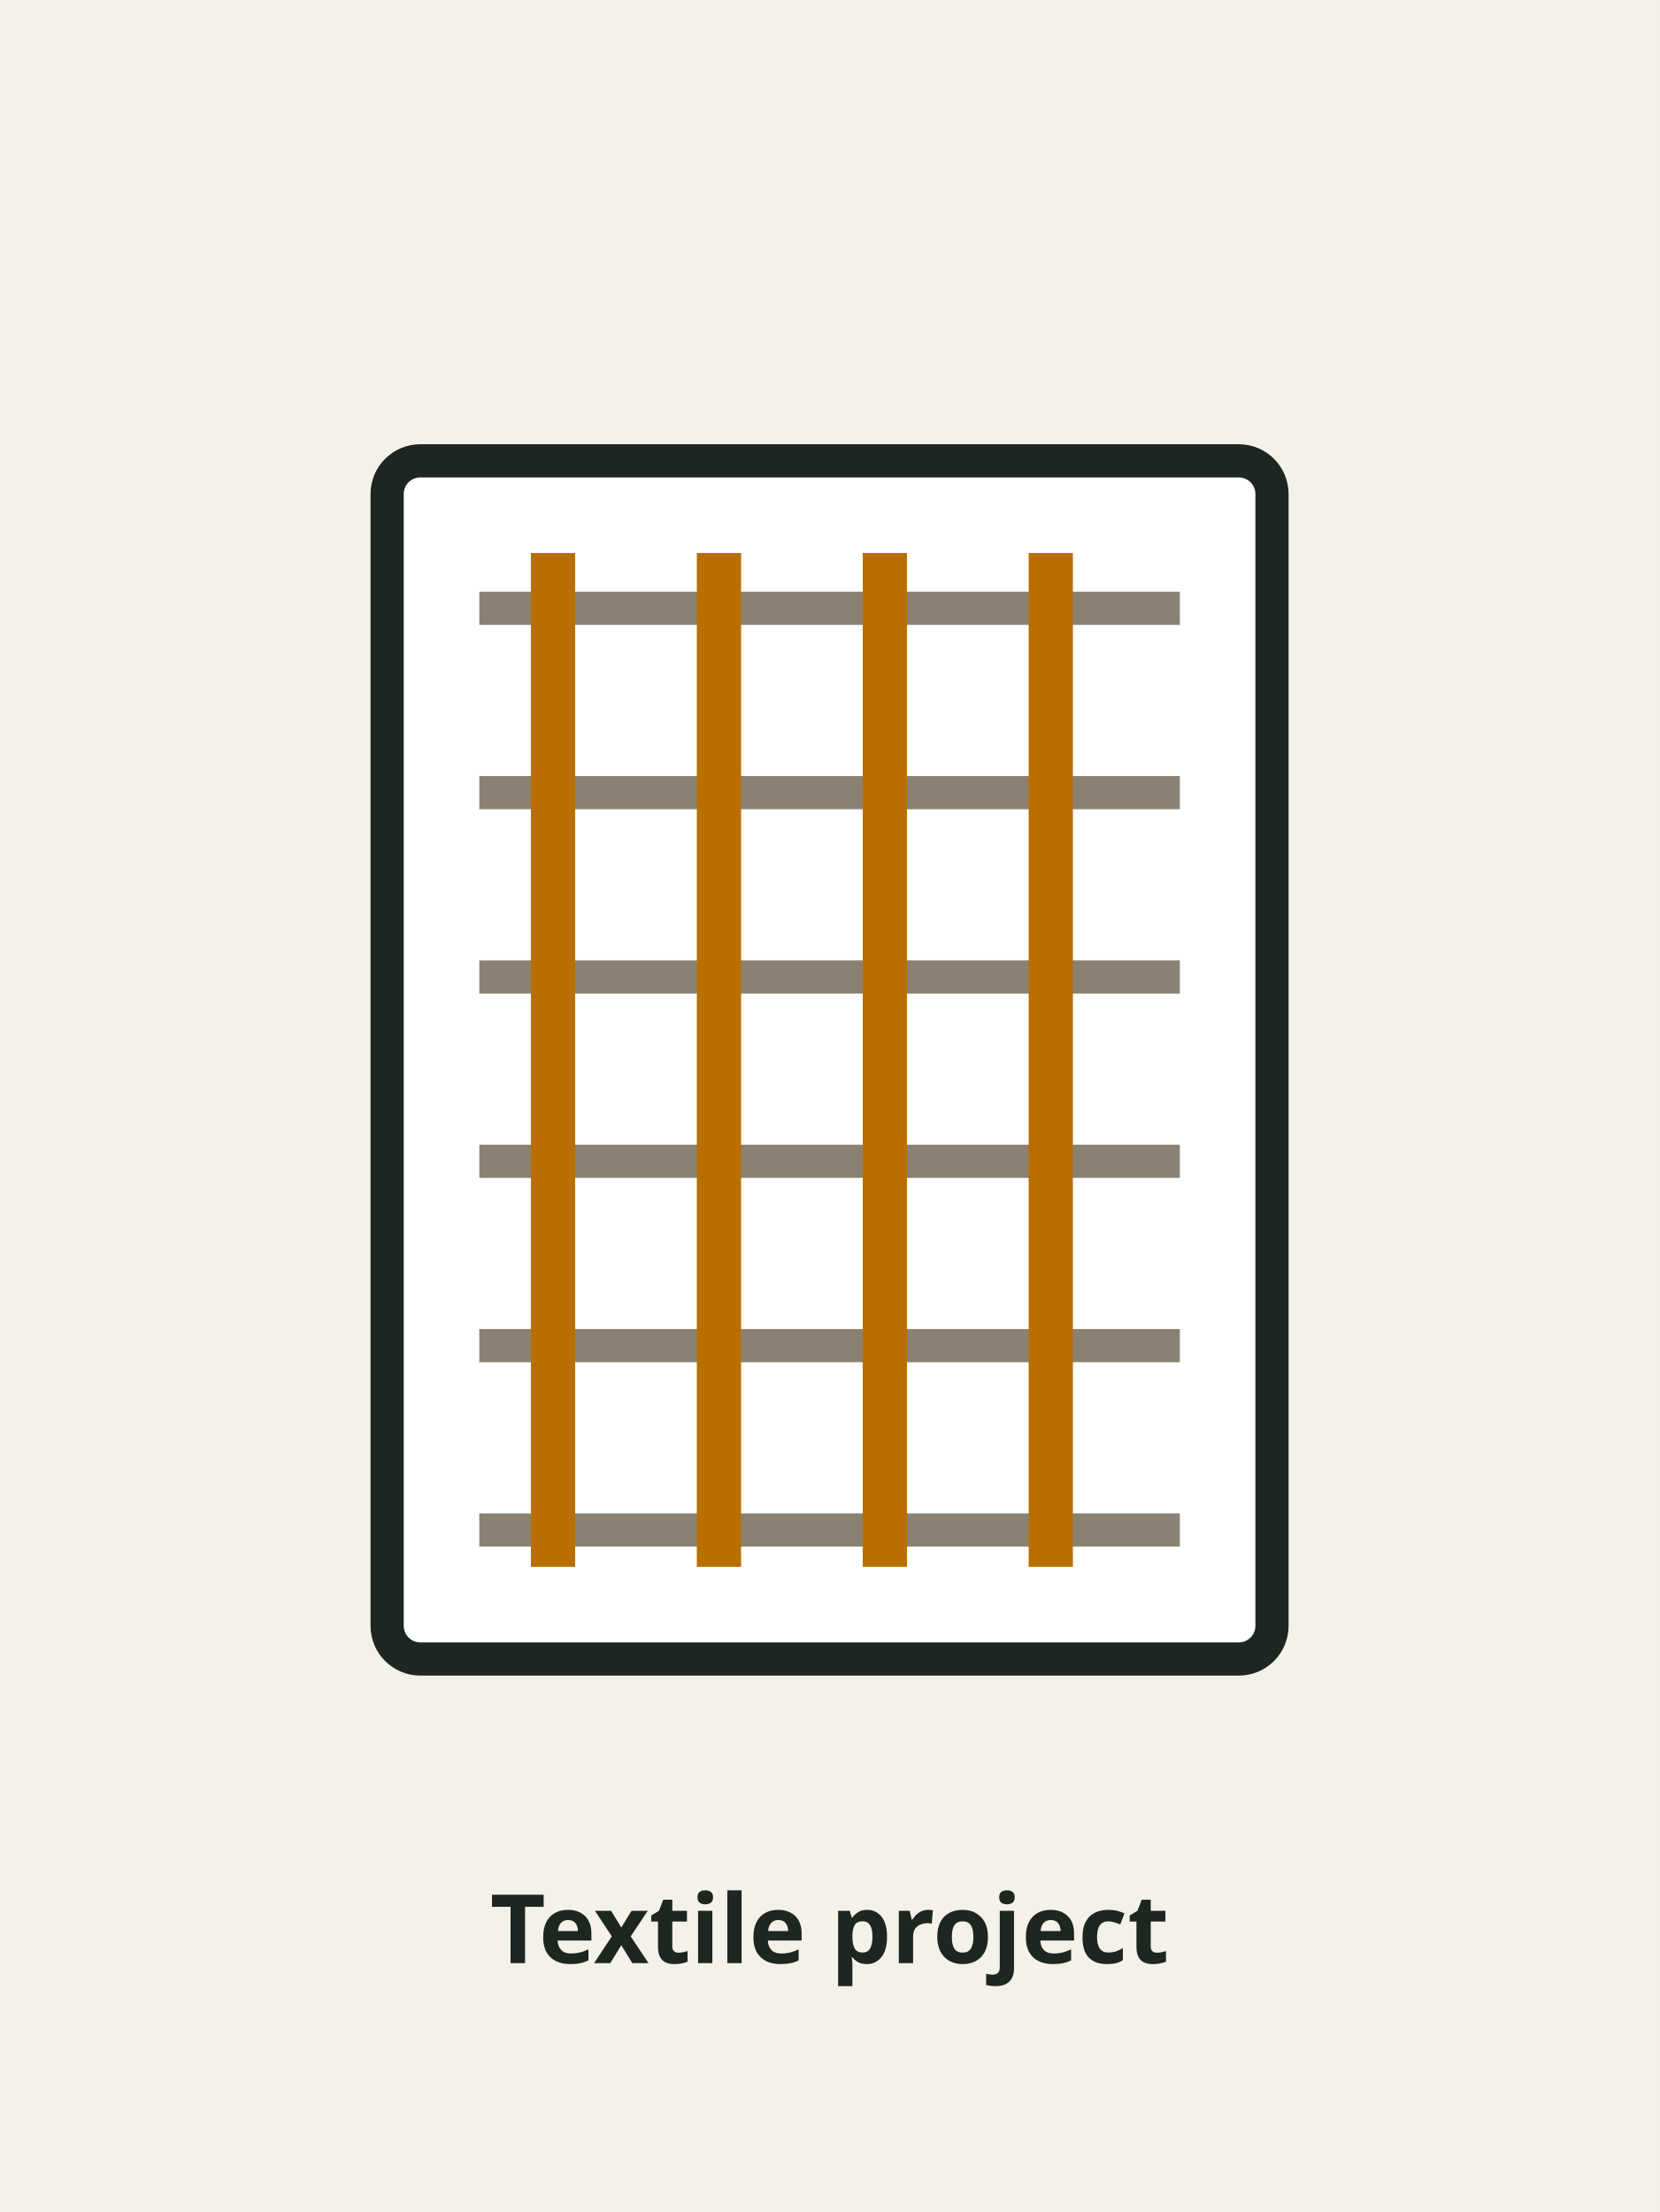
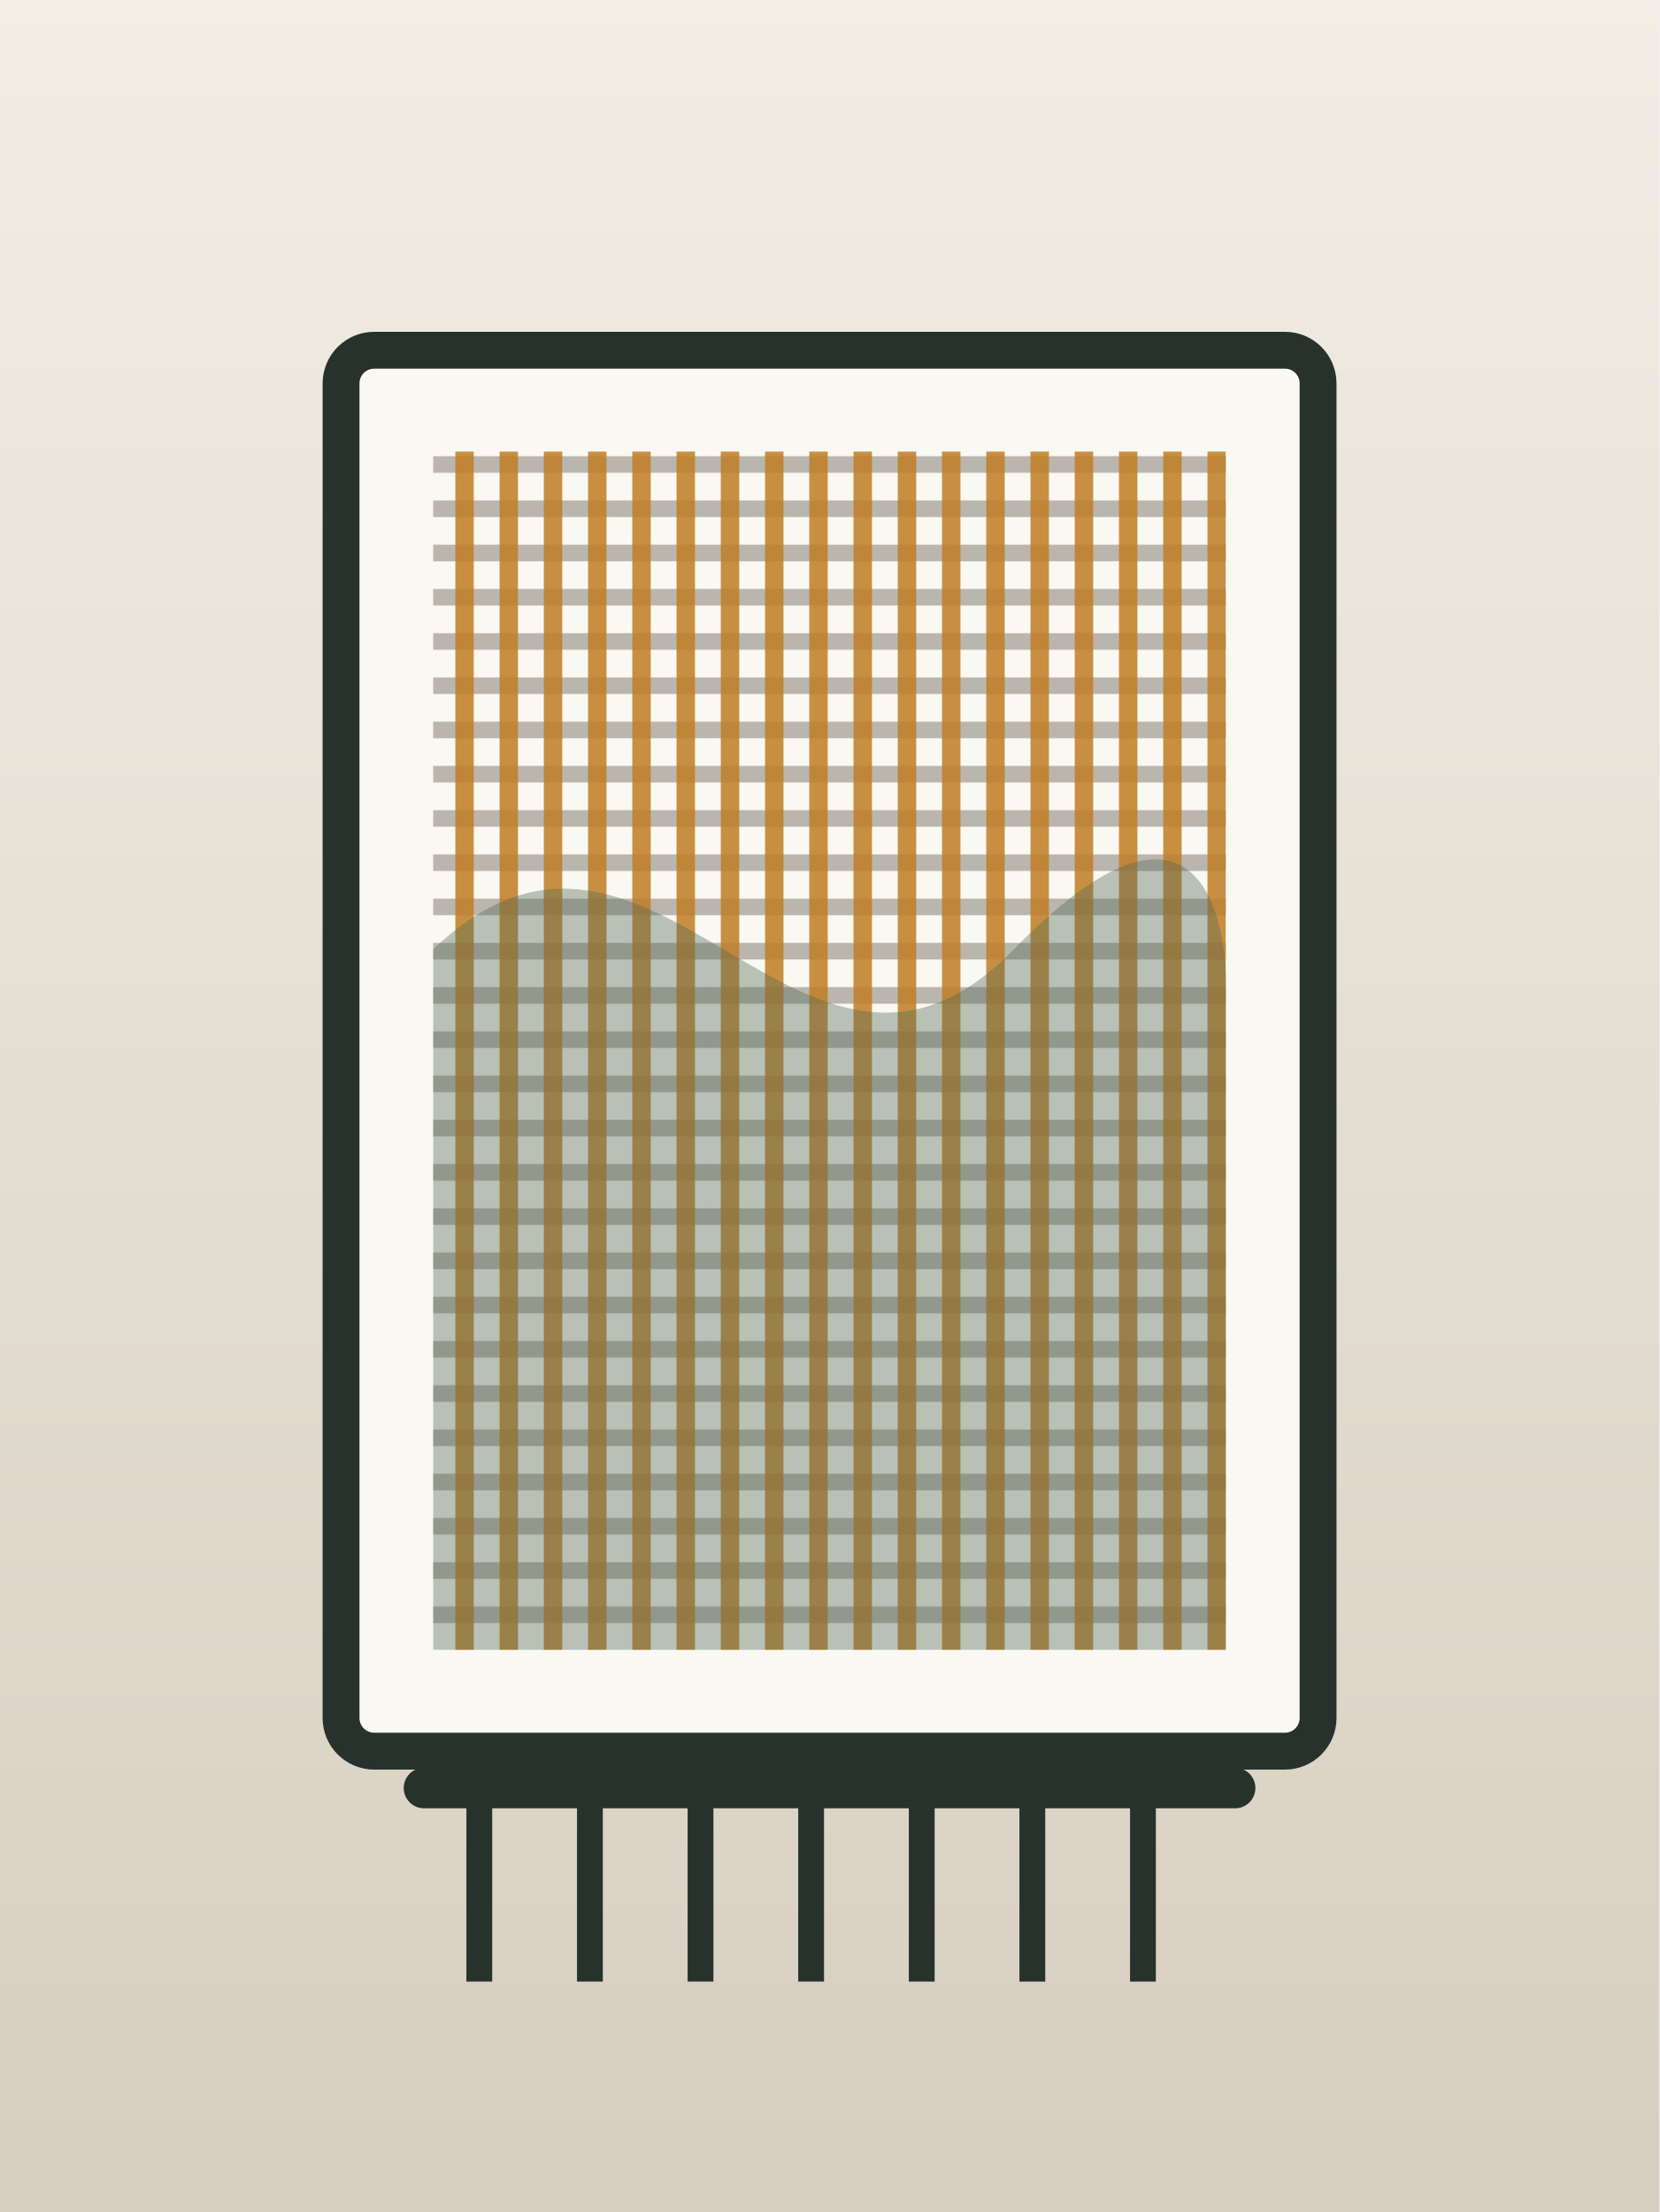
- <svg xmlns="http://www.w3.org/2000/svg" width="900" height="1200" viewBox="0 0 900 1200" role="img" aria-labelledby="title desc">
-   <rect width="900" height="1200" fill="#f4f1e8" />
-   <rect x="210" y="250" width="480" height="650" rx="18" fill="#ffffff" stroke="#1d2620" stroke-width="18" />
-   <path d="M260 330h380M260 430h380M260 530h380M260 630h380M260 730h380M260 830h380" stroke="#8b8172" stroke-width="18" />
-   <path d="M300 300v550M390 300v550M480 300v550M570 300v550" stroke="#b86f00" stroke-width="24" />
-   <text x="450" y="1065" text-anchor="middle" font-family="system-ui,sans-serif" font-size="52" font-weight="700" fill="#1d2620">Textile project</text>
+ <svg xmlns="http://www.w3.org/2000/svg" width="900" height="1200" viewBox="0 0 900 1200" role="img" aria-label="Woven textile wall panel made in a community workshop">
+   <defs>
+     <linearGradient id="bg" x1="0" y1="0" x2="0" y2="1">
+       <stop offset="0" stop-color="#f2eee5" />
+       <stop offset="1" stop-color="#d7cec0" />
+     </linearGradient>
+     <pattern id="weave" width="48" height="48" patternUnits="userSpaceOnUse">
+       <path d="M0 12h48M0 36h48" stroke="#7b7367" stroke-width="9" opacity=".5" />
+       <path d="M12 0v48M36 0v48" stroke="#bf7c23" stroke-width="10" opacity=".85" />
+     </pattern>
+   </defs>
+   <rect width="900" height="1200" fill="url(#bg)" />
+   <rect x="185" y="190" width="530" height="760" rx="18" fill="#faf8f2" stroke="#27322d" stroke-width="20" />
+   <rect x="235" y="245" width="430" height="650" fill="url(#weave)" />
+   <path d="M235 515c120-115 200 118 315 0s115 15 115 15v365H235z" fill="#506655" opacity=".38" />
+   <path d="M230 970h440" stroke="#27322d" stroke-width="22" stroke-linecap="round" />
+   <g stroke="#27322d" stroke-width="14">
+     <path d="M260 970v105M320 970v105M380 970v105M440 970v105M500 970v105M560 970v105M620 970v105" />
+   </g>
</svg>
